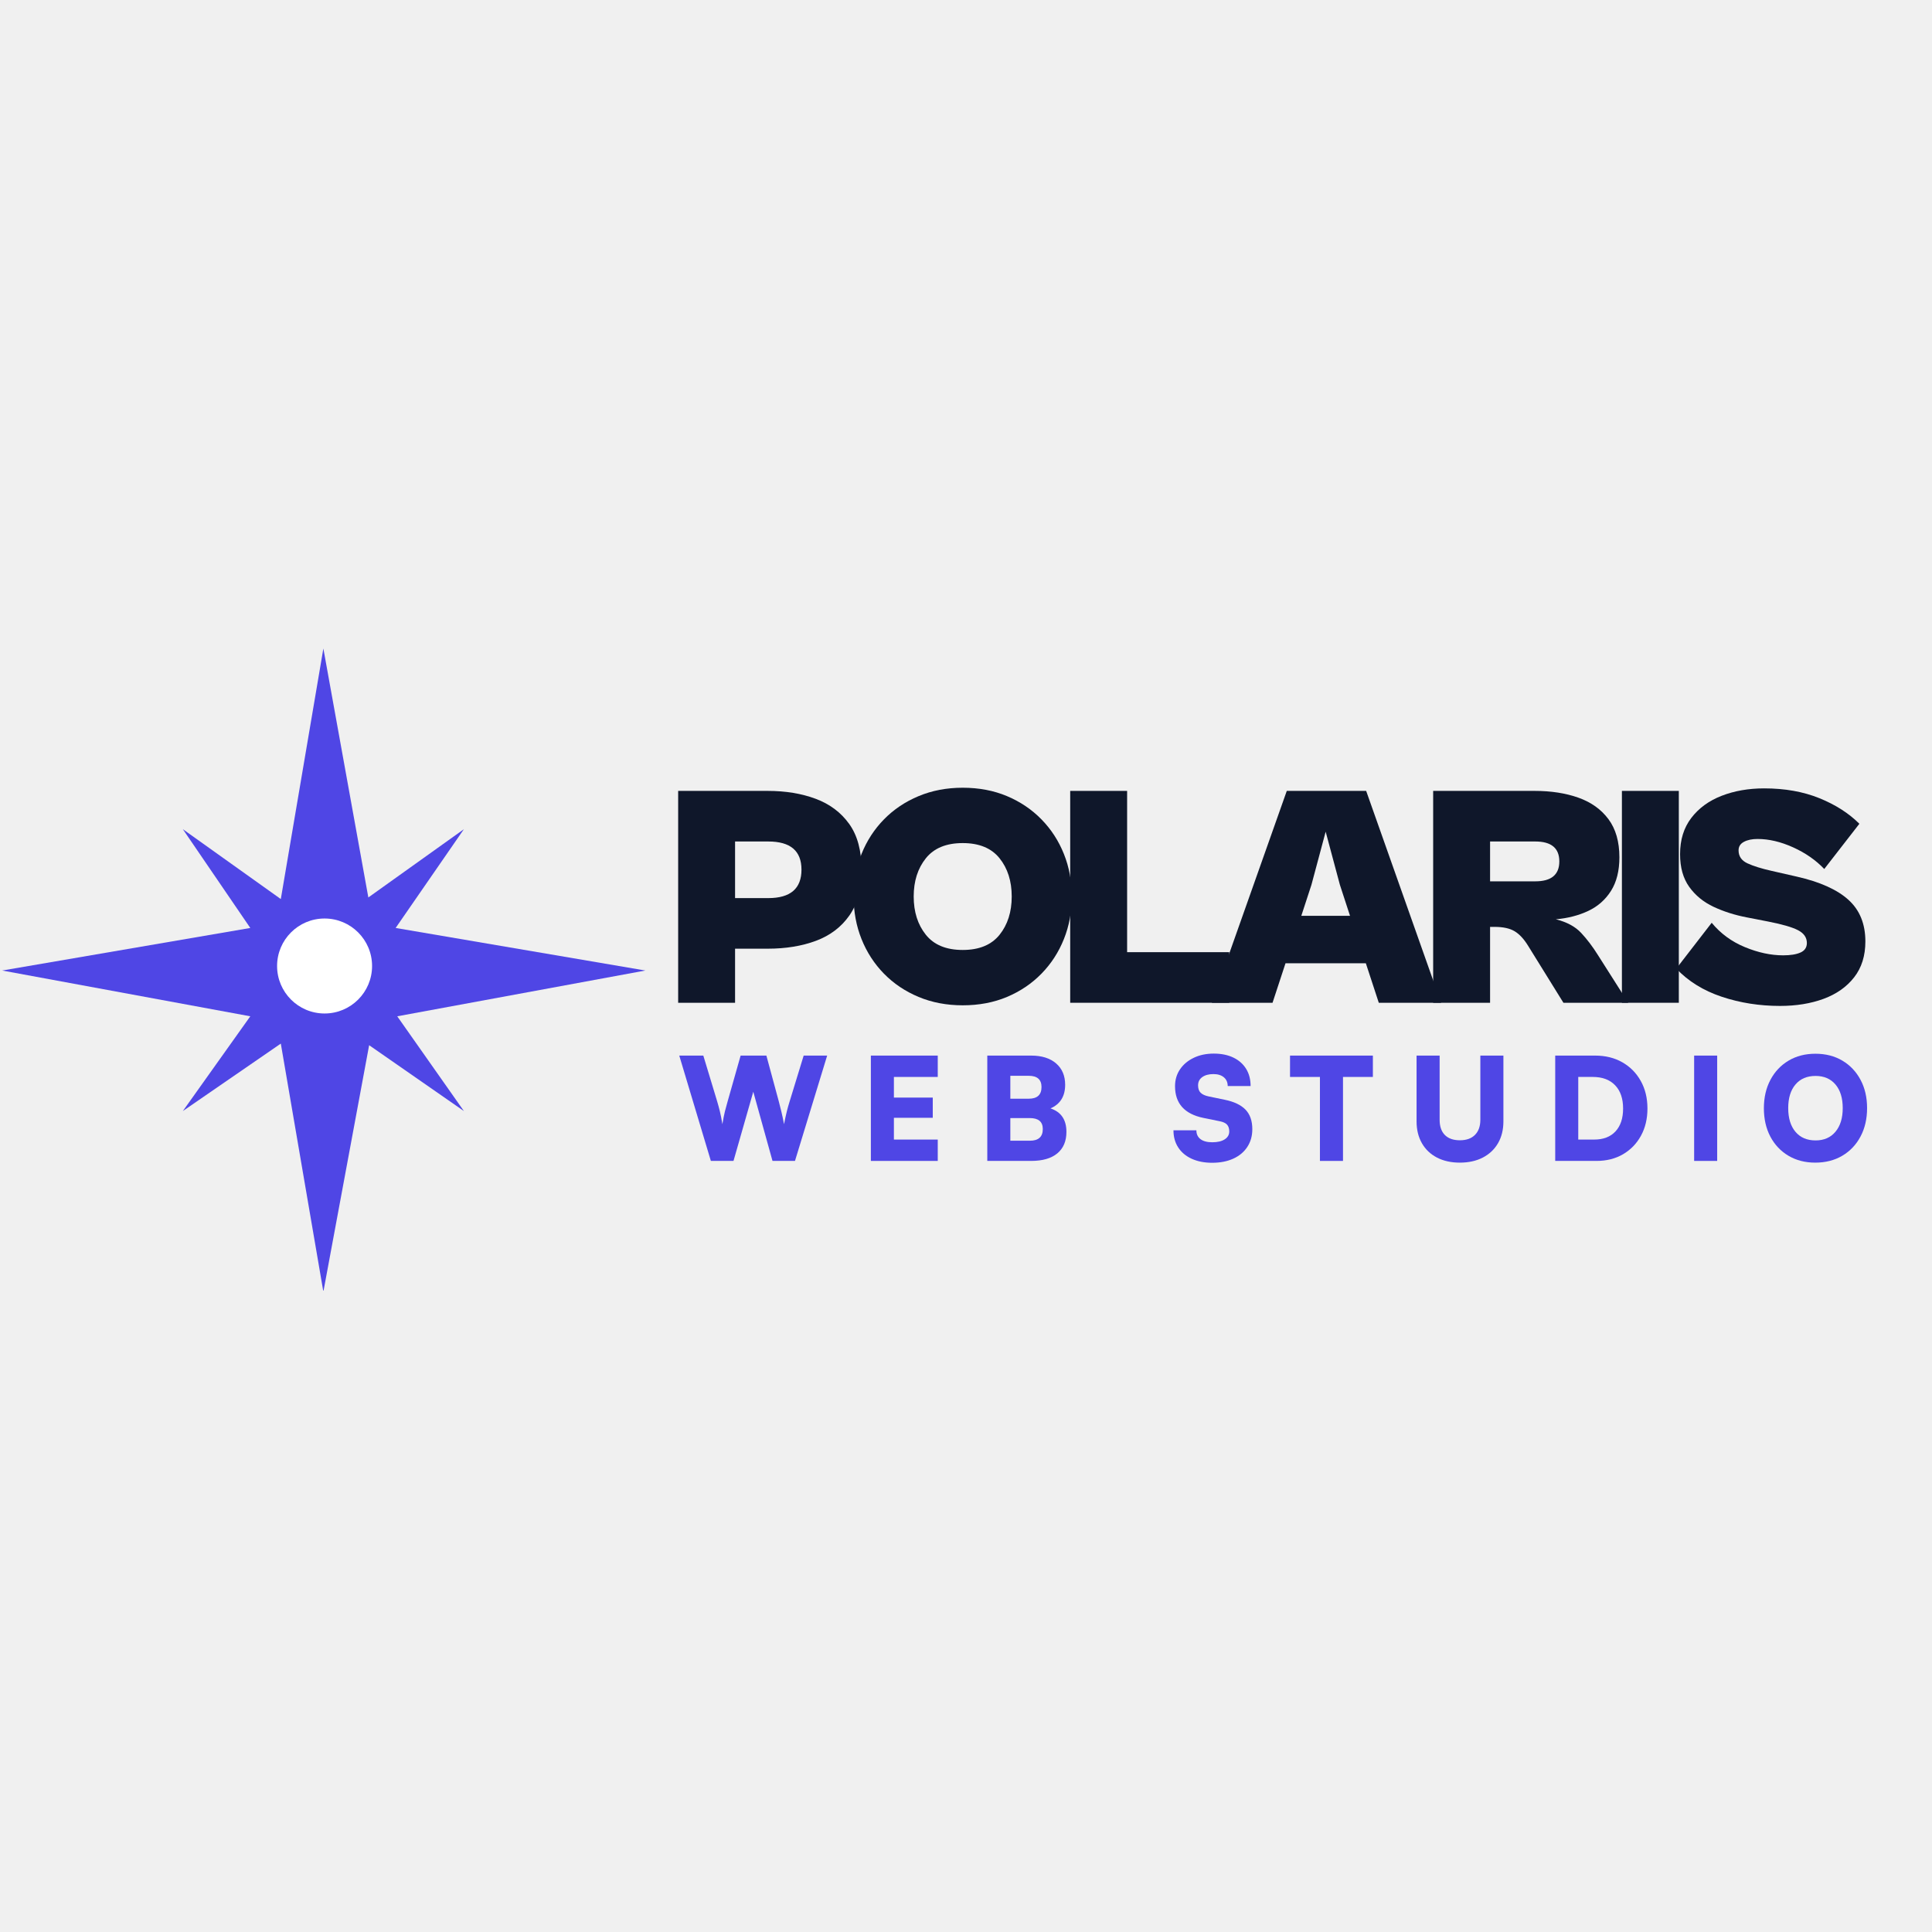
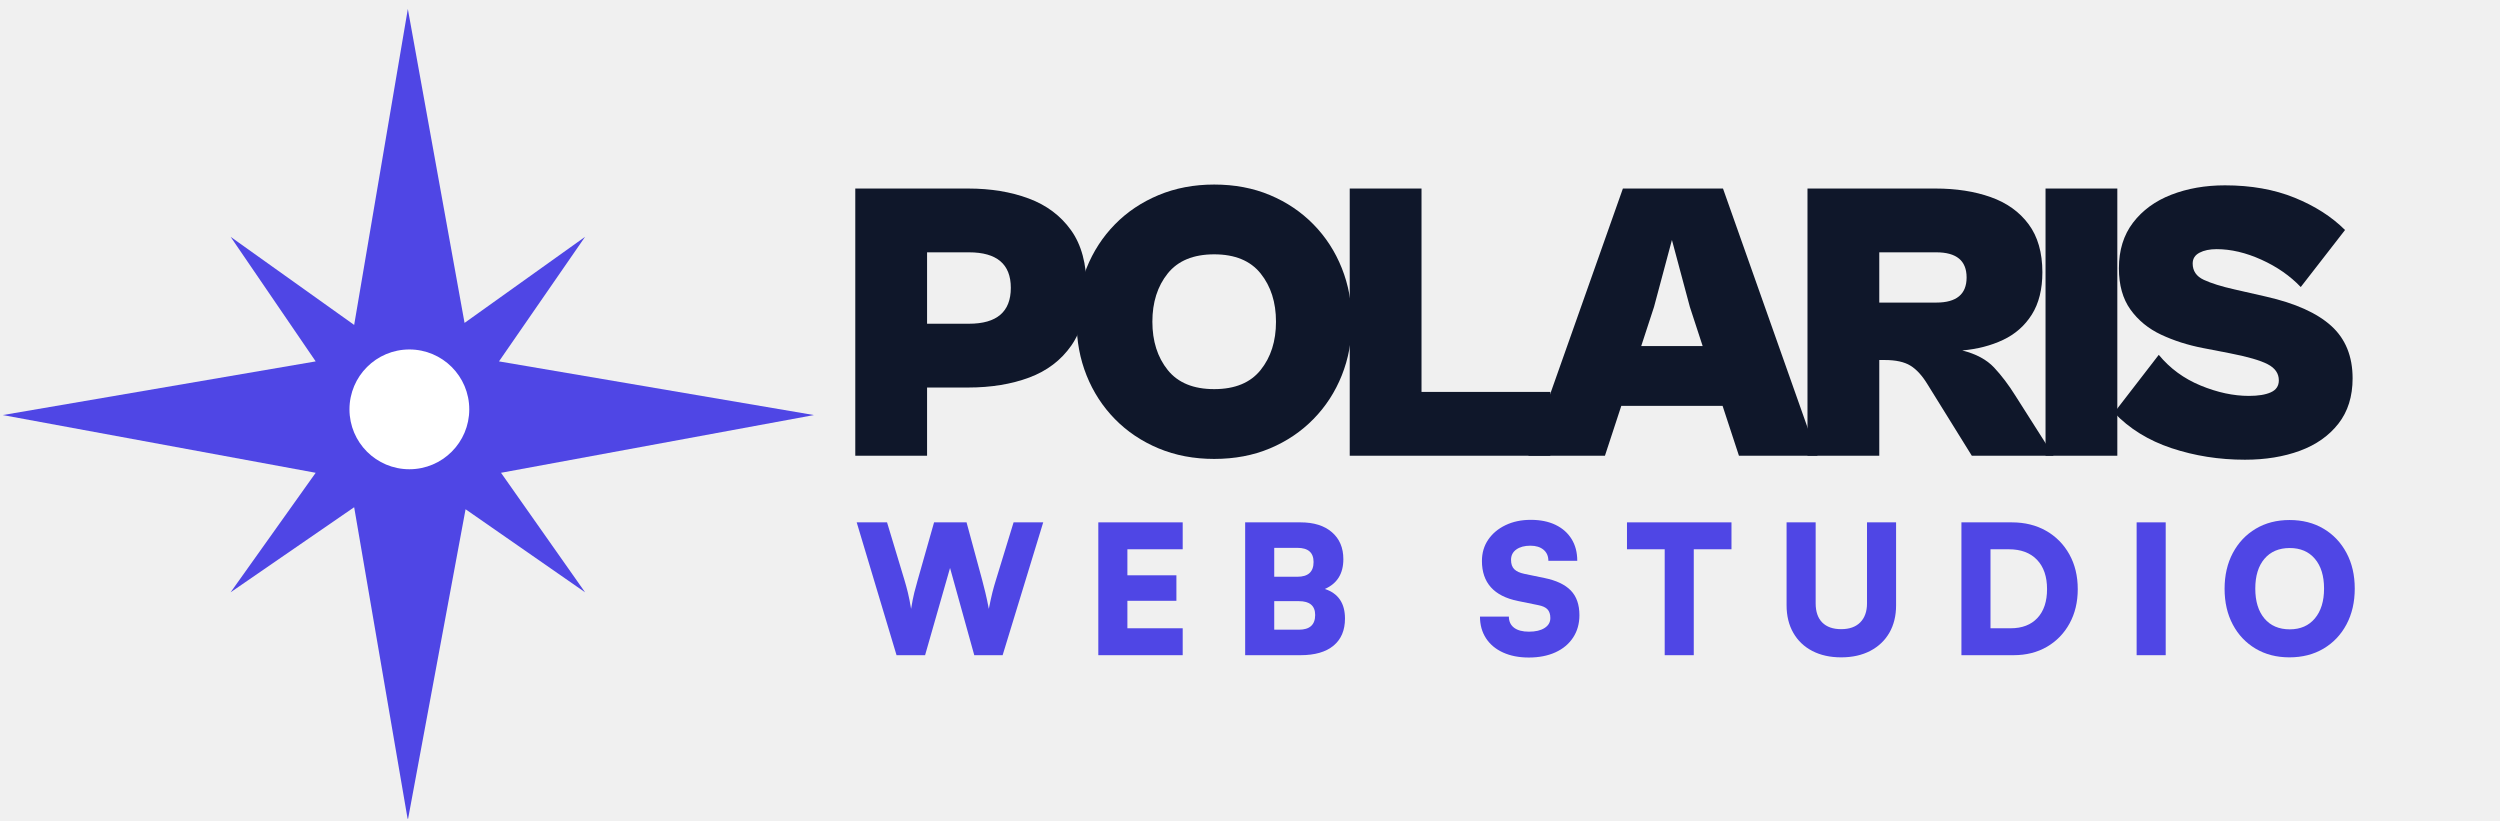
- <svg xmlns="http://www.w3.org/2000/svg" width="2000" zoomAndPan="magnify" viewBox="0 0 1500 1500" height="2000" preserveAspectRatio="xMidYMid meet" version="1.0">
+ <svg xmlns="http://www.w3.org/2000/svg" width="2051" zoomAndPan="magnify" viewBox="0 0 1538.25 504.75" height="673" preserveAspectRatio="xMidYMid meet" version="1.0">
  <defs>
    <g />
-     <clipPath id="d67727caff">
-       <path d="M 1 503 L 502 503 L 502 1001.996 L 1 1001.996 Z M 1 503 " clip-rule="nonzero" />
+     <clipPath id="0c79e98ffb">
+       <path d="M 1 5 L 501 5 L 501 503.75 L 1 503.75 Z M 1 5 " clip-rule="nonzero" />
    </clipPath>
-     <clipPath id="f7acc33bb0">
-       <path d="M 215.129 713.129 L 288.875 713.129 L 288.875 786.871 L 215.129 786.871 Z M 215.129 713.129 " clip-rule="nonzero" />
+     <clipPath id="d9e0ecf7c2">
+       <path d="M 215.027 215.023 L 288.738 215.023 L 288.738 288.73 L 215.027 288.73 Z M 215.027 215.023 " clip-rule="nonzero" />
    </clipPath>
-     <clipPath id="a39646ccd7">
-       <path d="M 252.004 713.129 C 231.637 713.129 215.129 729.637 215.129 750 C 215.129 770.363 231.637 786.871 252.004 786.871 C 272.367 786.871 288.875 770.363 288.875 750 C 288.875 729.637 272.367 713.129 252.004 713.129 Z M 252.004 713.129 " clip-rule="nonzero" />
+     <clipPath id="1441135bef">
+       <path d="M 251.883 215.023 C 231.527 215.023 215.027 231.523 215.027 251.879 C 215.027 272.23 231.527 288.73 251.883 288.73 C 272.238 288.73 288.738 272.23 288.738 251.879 C 288.738 231.523 272.238 215.023 251.883 215.023 Z M 251.883 215.023 " clip-rule="nonzero" />
    </clipPath>
-     <clipPath id="978fb3c2cb">
-       <path d="M 0.129 0.129 L 73.875 0.129 L 73.875 73.871 L 0.129 73.871 Z M 0.129 0.129 " clip-rule="nonzero" />
+     <clipPath id="cfb8815812">
+       <path d="M 0.027 0.023 L 73.738 0.023 L 73.738 73.73 L 0.027 73.73 Z M 0.027 0.023 " clip-rule="nonzero" />
    </clipPath>
-     <clipPath id="b01d7b2e00">
-       <path d="M 37.004 0.129 C 16.637 0.129 0.129 16.637 0.129 37 C 0.129 57.363 16.637 73.871 37.004 73.871 C 57.367 73.871 73.875 57.363 73.875 37 C 73.875 16.637 57.367 0.129 37.004 0.129 Z M 37.004 0.129 " clip-rule="nonzero" />
+     <clipPath id="fb51d5cdef">
+       <path d="M 36.883 0.023 C 16.527 0.023 0.027 16.523 0.027 36.879 C 0.027 57.23 16.527 73.73 36.883 73.73 C 57.238 73.73 73.738 57.23 73.738 36.879 C 73.738 16.523 57.238 0.023 36.883 0.023 Z M 36.883 0.023 " clip-rule="nonzero" />
    </clipPath>
-     <clipPath id="33824d9eab">
+     <clipPath id="e6f7a8d0c1">
      <rect x="0" width="74" y="0" height="74" />
    </clipPath>
-     <clipPath id="62be9fdc07">
-       <rect x="0" width="941" y="0" height="278" />
+     <clipPath id="e2c54af6b5">
+       <rect x="0" width="940" y="0" height="278" />
    </clipPath>
-     <clipPath id="14a7ed4d33">
-       <rect x="0" width="969" y="0" height="140" />
+     <clipPath id="2d4d7c1612">
+       <rect x="0" width="968" y="0" height="139" />
    </clipPath>
  </defs>
-   <g clip-path="url(#d67727caff)">
-     <path fill="#4f46e5" d="M 308.422 789.051 L 501.066 753.512 L 307.176 720.469 L 360.168 643.785 L 285.977 696.777 L 251.062 503.508 L 218.02 698.027 L 141.961 643.785 L 194.328 720.469 L 1.684 753.512 L 194.328 789.051 L 141.961 862.617 L 218.02 810.246 L 251.062 1002.895 L 286.602 811.492 L 360.168 862.617 Z M 308.422 789.051 " fill-opacity="1" fill-rule="nonzero" />
+   <g clip-path="url(#0c79e98ffb)">
+     <path fill="#4f46e5" d="M 308.273 290.906 L 500.824 255.387 L 307.027 222.363 L 359.996 145.715 L 285.84 198.684 L 250.945 5.508 L 217.918 199.93 L 141.895 145.715 L 194.238 222.363 L 1.688 255.387 L 194.238 290.906 L 141.895 364.438 L 217.918 312.094 L 250.945 504.645 L 286.465 313.34 L 359.996 364.438 Z M 308.273 290.906 " fill-opacity="1" fill-rule="nonzero" />
  </g>
-   <g clip-path="url(#f7acc33bb0)">
-     <g clip-path="url(#a39646ccd7)">
-       <g transform="matrix(1, 0, 0, 1, 215, 713)">
-         <g clip-path="url(#33824d9eab)">
-           <g clip-path="url(#978fb3c2cb)">
-             <g clip-path="url(#b01d7b2e00)">
-               <path fill="#ffffff" d="M 0.129 0.129 L 73.875 0.129 L 73.875 73.871 L 0.129 73.871 Z M 0.129 0.129 " fill-opacity="1" fill-rule="nonzero" />
+   <g clip-path="url(#d9e0ecf7c2)">
+     <g clip-path="url(#1441135bef)">
+       <g transform="matrix(1, 0, 0, 1, 215, 215)">
+         <g clip-path="url(#e6f7a8d0c1)">
+           <g clip-path="url(#cfb8815812)">
+             <g clip-path="url(#fb51d5cdef)">
+               <path fill="#ffffff" d="M 0.027 0.023 L 73.738 0.023 L 73.738 73.73 L 0.027 73.73 Z M 0.027 0.023 " fill-opacity="1" fill-rule="nonzero" />
            </g>
          </g>
        </g>
      </g>
    </g>
  </g>
-   <g transform="matrix(1, 0, 0, 1, 516, 575)">
-     <g clip-path="url(#62be9fdc07)">
+   <g transform="matrix(1, 0, 0, 1, 516, 77)">
+     <g clip-path="url(#e2c54af6b5)">
      <g fill="#0f172a" fill-opacity="1">
-         <g transform="translate(0.69204, 203.5483)">
+         <g transform="translate(0.442191, 203.4115)">
          <g>
-             <path d="M 54.016 0 L 9.828 0 L 9.828 -164.5 L 79.297 -164.5 C 93.211 -164.5 105.648 -162.453 116.609 -158.359 C 127.578 -154.266 136.254 -147.754 142.641 -138.828 C 149.023 -129.91 152.219 -118.086 152.219 -103.359 C 152.219 -88.629 149.066 -76.766 142.766 -67.766 C 136.461 -58.766 127.828 -52.219 116.859 -48.125 C 105.898 -44.031 93.379 -41.984 79.297 -41.984 L 54.016 -41.984 Z M 79.797 -125.219 L 54.016 -125.219 L 54.016 -81.266 L 79.797 -81.266 C 96.984 -81.266 105.578 -88.629 105.578 -103.359 C 105.578 -117.93 96.984 -125.219 79.797 -125.219 Z M 79.797 -125.219 " />
+             <path d="M 53.984 0 L 9.812 0 L 9.812 -164.406 L 79.266 -164.406 C 93.172 -164.406 105.602 -162.359 116.562 -158.266 C 127.52 -154.18 136.188 -147.68 142.562 -138.766 C 148.945 -129.848 152.141 -118.031 152.141 -103.312 C 152.141 -88.582 148.988 -76.719 142.688 -67.719 C 136.395 -58.727 127.766 -52.188 116.797 -48.094 C 105.836 -44.008 93.328 -41.969 79.266 -41.969 L 53.984 -41.969 Z M 79.75 -125.156 L 53.984 -125.156 L 53.984 -81.219 L 79.75 -81.219 C 96.926 -81.219 105.516 -88.582 105.516 -103.312 C 105.516 -117.875 96.926 -125.156 79.75 -125.156 Z M 79.75 -125.156 " />
          </g>
        </g>
      </g>
      <g fill="#0f172a" fill-opacity="1">
-         <g transform="translate(140.6092, 203.5483)">
+         <g transform="translate(140.2901, 203.4115)">
          <g>
-             <path d="M 90.844 1.969 C 78.406 1.969 66.988 -0.195 56.594 -4.531 C 46.195 -8.875 37.234 -14.891 29.703 -22.578 C 22.172 -30.273 16.359 -39.238 12.266 -49.469 C 8.18 -59.695 6.141 -70.707 6.141 -82.5 C 6.141 -94.281 8.18 -105.285 12.266 -115.516 C 16.359 -125.742 22.172 -134.703 29.703 -142.391 C 37.234 -150.086 46.195 -156.102 56.594 -160.438 C 66.988 -164.781 78.406 -166.953 90.844 -166.953 C 103.445 -166.953 114.906 -164.781 125.219 -160.438 C 135.531 -156.102 144.445 -150.086 151.969 -142.391 C 159.5 -134.703 165.312 -125.742 169.406 -115.516 C 173.5 -105.285 175.547 -94.281 175.547 -82.5 C 175.547 -70.707 173.5 -59.695 169.406 -49.469 C 165.312 -39.238 159.5 -30.273 151.969 -22.578 C 144.445 -14.891 135.531 -8.875 125.219 -4.531 C 114.906 -0.195 103.445 1.969 90.844 1.969 Z M 90.844 -41 C 103.602 -41 113.133 -44.926 119.438 -52.781 C 125.738 -60.645 128.891 -70.551 128.891 -82.5 C 128.891 -94.445 125.738 -104.348 119.438 -112.203 C 113.133 -120.055 103.602 -123.984 90.844 -123.984 C 78.07 -123.984 68.535 -120.055 62.234 -112.203 C 55.93 -104.348 52.781 -94.445 52.781 -82.5 C 52.781 -70.551 55.93 -60.645 62.234 -52.781 C 68.535 -44.926 78.07 -41 90.844 -41 Z M 90.844 -41 " />
+             <path d="M 90.797 1.969 C 78.359 1.969 66.945 -0.195 56.562 -4.531 C 46.176 -8.875 37.219 -14.891 29.688 -22.578 C 22.164 -30.266 16.359 -39.219 12.266 -49.438 C 8.18 -59.664 6.141 -70.672 6.141 -82.453 C 6.141 -94.234 8.18 -105.234 12.266 -115.453 C 16.359 -125.68 22.164 -134.641 29.688 -142.328 C 37.219 -150.016 46.176 -156.023 56.562 -160.359 C 66.945 -164.691 78.359 -166.859 90.797 -166.859 C 103.391 -166.859 114.836 -164.691 125.141 -160.359 C 135.453 -156.023 144.367 -150.016 151.891 -142.328 C 159.422 -134.641 165.227 -125.68 169.312 -115.453 C 173.406 -105.234 175.453 -94.234 175.453 -82.453 C 175.453 -70.672 173.406 -59.664 169.312 -49.438 C 165.227 -39.219 159.422 -30.266 151.891 -22.578 C 144.367 -14.891 135.453 -8.875 125.141 -4.531 C 114.836 -0.195 103.391 1.969 90.797 1.969 Z M 90.797 -40.984 C 103.555 -40.984 113.082 -44.906 119.375 -52.75 C 125.676 -60.602 128.828 -70.504 128.828 -82.453 C 128.828 -94.391 125.676 -104.285 119.375 -112.141 C 113.082 -119.992 103.555 -123.922 90.797 -123.922 C 78.035 -123.922 68.504 -119.992 62.203 -112.141 C 55.91 -104.285 52.766 -94.391 52.766 -82.453 C 52.766 -70.504 55.91 -60.602 62.203 -52.75 C 68.504 -44.906 78.035 -40.984 90.797 -40.984 Z M 90.797 -40.984 " />
          </g>
        </g>
      </g>
      <g fill="#0f172a" fill-opacity="1">
-         <g transform="translate(305.0744, 203.5483)">
+         <g transform="translate(304.6739, 203.4115)">
          <g>
-             <path d="M 133.312 0 L 9.828 0 L 9.828 -164.5 L 54.016 -164.5 L 54.016 -39.281 L 133.312 -39.281 Z M 133.312 0 " />
+             <path d="M 133.25 0 L 9.812 0 L 9.812 -164.406 L 53.984 -164.406 L 53.984 -39.266 L 133.25 -39.266 Z M 133.25 0 " />
          </g>
        </g>
      </g>
      <g fill="#0f172a" fill-opacity="1">
-         <g transform="translate(423.6347, 203.5483)">
+         <g transform="translate(423.1755, 203.4115)">
          <g>
-             <path d="M 48.359 0 L 1.234 0 L 59.422 -164.5 L 121.047 -164.5 L 179.219 0 L 130.859 0 L 120.797 -30.688 L 58.438 -30.688 Z M 78.562 -91.578 L 70.703 -67.516 L 108.516 -67.516 L 100.656 -91.578 L 89.609 -132.828 Z M 78.562 -91.578 " />
+             <path d="M 48.344 0 L 1.234 0 L 59.391 -164.406 L 120.984 -164.406 L 179.141 0 L 130.797 0 L 120.734 -30.672 L 58.406 -30.672 Z M 78.531 -91.531 L 70.672 -67.484 L 108.469 -67.484 L 100.609 -91.531 L 89.562 -132.75 Z M 78.531 -91.531 " />
          </g>
        </g>
      </g>
      <g fill="#0f172a" fill-opacity="1">
-         <g transform="translate(586.8725, 203.5483)">
+         <g transform="translate(586.3325, 203.4115)">
          <g>
-             <path d="M 54.016 0 L 9.828 0 L 9.828 -164.5 L 88.625 -164.5 C 101.395 -164.5 112.727 -162.738 122.625 -159.219 C 132.531 -155.695 140.305 -150.129 145.953 -142.516 C 151.598 -134.91 154.422 -125.051 154.422 -112.938 C 154.422 -102.457 152.254 -93.781 147.922 -86.906 C 143.586 -80.031 137.695 -74.832 130.25 -71.312 C 122.801 -67.801 114.41 -65.633 105.078 -64.812 C 113.586 -62.688 120.133 -59.164 124.719 -54.25 C 129.301 -49.344 133.641 -43.617 137.734 -37.078 L 161.297 0 L 110.969 0 L 83.719 -43.953 C 80.445 -49.348 76.926 -53.191 73.156 -55.484 C 69.395 -57.773 64.16 -58.922 57.453 -58.922 L 54.016 -58.922 Z M 89.125 -125.219 L 54.016 -125.219 L 54.016 -94.281 L 89.125 -94.281 C 101.562 -94.281 107.781 -99.438 107.781 -109.75 C 107.781 -120.062 101.562 -125.219 89.125 -125.219 Z M 89.125 -125.219 " />
+             <path d="M 53.984 0 L 9.812 0 L 9.812 -164.406 L 88.594 -164.406 C 101.344 -164.406 112.664 -162.645 122.562 -159.125 C 132.469 -155.613 140.238 -150.051 145.875 -142.438 C 151.52 -134.832 154.344 -124.977 154.344 -112.875 C 154.344 -102.406 152.176 -93.734 147.844 -86.859 C 143.508 -79.992 137.617 -74.801 130.172 -71.281 C 122.734 -67.77 114.352 -65.602 105.031 -64.781 C 113.531 -62.656 120.07 -59.141 124.656 -54.234 C 129.238 -49.328 133.578 -43.598 137.672 -37.047 L 161.219 0 L 110.922 0 L 83.672 -43.922 C 80.398 -49.316 76.883 -53.16 73.125 -55.453 C 69.363 -57.742 64.129 -58.891 57.422 -58.891 L 53.984 -58.891 Z M 89.078 -125.156 L 53.984 -125.156 L 53.984 -94.234 L 89.078 -94.234 C 101.504 -94.234 107.719 -99.383 107.719 -109.688 C 107.719 -120 101.504 -125.156 89.078 -125.156 Z M 89.078 -125.156 " />
          </g>
        </g>
      </g>
      <g fill="#0f172a" fill-opacity="1">
-         <g transform="translate(733.4176, 203.5483)">
+         <g transform="translate(732.805, 203.4115)">
          <g>
-             <path d="M 54.016 0 L 9.828 0 L 9.828 -164.5 L 54.016 -164.5 Z M 54.016 0 " />
+             <path d="M 53.984 0 L 9.812 0 L 9.812 -164.406 L 53.984 -164.406 Z M 53.984 0 " />
          </g>
        </g>
      </g>
      <g fill="#0f172a" fill-opacity="1">
-         <g transform="translate(780.0521, 203.5483)">
+         <g transform="translate(779.4165, 203.4115)">
          <g>
-             <path d="M 85.938 2.453 C 70.051 2.453 54.988 0.082 40.75 -4.656 C 26.508 -9.406 14.727 -16.691 5.406 -26.516 L 32.906 -62.109 C 39.77 -53.766 48.359 -47.461 58.672 -43.203 C 68.984 -38.953 78.891 -36.828 88.391 -36.828 C 94.117 -36.828 98.617 -37.562 101.891 -39.031 C 105.16 -40.508 106.797 -42.969 106.797 -46.406 C 106.797 -50.656 104.504 -53.969 99.922 -56.344 C 95.336 -58.719 87.562 -60.969 76.594 -63.094 L 60.156 -66.297 C 50.82 -68.086 42.227 -70.82 34.375 -74.5 C 26.52 -78.188 20.219 -83.344 15.469 -89.969 C 10.719 -96.602 8.344 -105.078 8.344 -115.391 C 8.344 -126.523 11.25 -135.895 17.062 -143.5 C 22.875 -151.113 30.727 -156.844 40.625 -160.688 C 50.531 -164.531 61.539 -166.453 73.656 -166.453 C 89.695 -166.453 103.977 -163.914 116.5 -158.844 C 129.02 -153.77 139.375 -147.145 147.562 -138.969 L 120.297 -103.859 C 113.754 -110.734 105.691 -116.336 96.109 -120.672 C 86.535 -125.004 77.332 -127.172 68.5 -127.172 C 64.238 -127.172 60.719 -126.43 57.938 -124.953 C 55.156 -123.484 53.766 -121.281 53.766 -118.344 C 53.766 -113.758 56.055 -110.398 60.641 -108.266 C 65.223 -106.141 71.523 -104.176 79.547 -102.375 L 98.938 -97.953 C 116.945 -93.867 130.328 -87.859 139.078 -79.922 C 147.836 -71.984 152.219 -61.219 152.219 -47.625 C 152.219 -36.5 149.312 -27.211 143.5 -19.766 C 137.688 -12.316 129.785 -6.75 119.797 -3.062 C 109.816 0.613 98.531 2.453 85.938 2.453 Z M 85.938 2.453 " />
+             <path d="M 85.891 2.453 C 70.016 2.453 54.961 0.082 40.734 -4.656 C 26.504 -9.406 14.727 -16.688 5.406 -26.5 L 32.875 -62.078 C 39.75 -53.734 48.336 -47.438 58.641 -43.188 C 68.953 -38.938 78.852 -36.812 88.344 -36.812 C 94.062 -36.812 98.555 -37.547 101.828 -39.016 C 105.109 -40.484 106.75 -42.938 106.75 -46.375 C 106.75 -50.633 104.457 -53.945 99.875 -56.312 C 95.289 -58.688 87.52 -60.938 76.562 -63.062 L 60.125 -66.25 C 50.801 -68.051 42.211 -70.789 34.359 -74.469 C 26.504 -78.156 20.203 -83.312 15.453 -89.938 C 10.711 -96.562 8.344 -105.023 8.344 -115.328 C 8.344 -126.453 11.242 -135.816 17.047 -143.422 C 22.859 -151.035 30.711 -156.766 40.609 -160.609 C 50.504 -164.453 61.508 -166.375 73.625 -166.375 C 89.656 -166.375 103.926 -163.836 116.438 -158.766 C 128.945 -153.691 139.297 -147.066 147.484 -138.891 L 120.234 -103.797 C 113.691 -110.672 105.633 -116.273 96.062 -120.609 C 86.5 -124.941 77.301 -127.109 68.469 -127.109 C 64.207 -127.109 60.688 -126.375 57.906 -124.906 C 55.125 -123.438 53.734 -121.227 53.734 -118.281 C 53.734 -113.695 56.023 -110.344 60.609 -108.219 C 65.191 -106.094 71.488 -104.129 79.5 -102.328 L 98.891 -97.906 C 116.891 -93.82 130.266 -87.812 139.016 -79.875 C 147.766 -71.938 152.141 -61.18 152.141 -47.609 C 152.141 -36.484 149.234 -27.195 143.422 -19.75 C 137.617 -12.312 129.727 -6.75 119.75 -3.062 C 109.77 0.613 98.484 2.453 85.891 2.453 Z M 85.891 2.453 " />
          </g>
        </g>
      </g>
    </g>
  </g>
-   <g transform="matrix(1, 0, 0, 1, 518, 790)">
-     <g clip-path="url(#14a7ed4d33)">
+   <g transform="matrix(1, 0, 0, 1, 518, 292)">
+     <g clip-path="url(#2d4d7c1612)">
      <g fill="#4f46e5" fill-opacity="1">
-         <g transform="translate(7.722504, 111.3371)">
+         <g transform="translate(7.468185, 111.1393)">
          <g>
-             <path d="M 26.188 0 L 1.656 -81.781 L 20.328 -81.781 L 31.062 -46.312 C 31.789 -43.875 32.488 -41.312 33.156 -38.625 C 33.82 -35.938 34.484 -32.566 35.141 -28.516 C 35.805 -32.566 36.469 -35.914 37.125 -38.562 C 37.789 -41.219 38.492 -43.801 39.234 -46.312 L 49.297 -81.781 L 69.297 -81.781 L 78.906 -46.312 C 79.57 -43.801 80.234 -41.18 80.891 -38.453 C 81.555 -35.734 82.258 -32.422 83 -28.516 C 83.812 -32.641 84.547 -36.008 85.203 -38.625 C 85.867 -41.238 86.57 -43.723 87.312 -46.078 L 98.25 -81.781 L 116.484 -81.781 L 91.5 0 L 74.047 0 L 59.125 -53.703 L 43.766 0 Z M 26.188 0 " />
+             <path d="M 26.172 0 L 1.656 -81.734 L 20.328 -81.734 L 31.031 -46.281 C 31.77 -43.852 32.469 -41.297 33.125 -38.609 C 33.789 -35.922 34.457 -32.551 35.125 -28.5 C 35.789 -32.551 36.453 -35.898 37.109 -38.547 C 37.773 -41.203 38.473 -43.781 39.203 -46.281 L 49.266 -81.734 L 69.25 -81.734 L 78.859 -46.281 C 79.523 -43.781 80.188 -41.164 80.844 -38.438 C 81.508 -35.707 82.211 -32.395 82.953 -28.5 C 83.766 -32.625 84.5 -35.992 85.156 -38.609 C 85.82 -41.223 86.523 -43.707 87.266 -46.062 L 98.188 -81.734 L 116.422 -81.734 L 91.453 0 L 74 0 L 59.094 -53.688 L 43.734 0 Z M 26.172 0 " />
          </g>
        </g>
      </g>
      <g fill="#4f46e5" fill-opacity="1">
-         <g transform="translate(149.6177, 111.3371)">
+         <g transform="translate(149.2932, 111.1393)">
          <g>
-             <path d="M 60.453 0 L 8.516 0 L 8.516 -81.781 L 60.453 -81.781 L 60.453 -65.203 L 26.406 -65.203 L 26.406 -49.172 L 56.578 -49.172 L 56.578 -33.484 L 26.406 -33.484 L 26.406 -16.578 L 60.453 -16.578 Z M 60.453 0 " />
+             <path d="M 60.422 0 L 8.5 0 L 8.5 -81.734 L 60.422 -81.734 L 60.422 -65.172 L 26.391 -65.172 L 26.391 -49.156 L 56.547 -49.156 L 56.547 -33.469 L 26.391 -33.469 L 26.391 -16.562 L 60.422 -16.562 Z M 60.422 0 " />
          </g>
        </g>
      </g>
      <g fill="#4f46e5" fill-opacity="1">
-         <g transform="translate(240.015, 111.3371)">
+         <g transform="translate(239.6457, 111.1393)">
          <g>
-             <path d="M 8.516 0 L 8.516 -81.781 L 42.547 -81.781 C 50.797 -81.781 57.258 -79.754 61.938 -75.703 C 66.625 -71.648 68.969 -66.125 68.969 -59.125 C 68.969 -50.207 65.172 -44.094 57.578 -40.781 C 65.828 -38.051 69.953 -31.973 69.953 -22.547 C 69.953 -15.328 67.594 -9.766 62.875 -5.859 C 58.164 -1.953 51.391 0 42.547 0 Z M 40.672 -66.094 L 26.406 -66.094 L 26.406 -48.297 L 40.672 -48.297 C 47.297 -48.297 50.609 -51.316 50.609 -57.359 C 50.609 -63.18 47.297 -66.094 40.672 -66.094 Z M 41.547 -33.266 L 26.406 -33.266 L 26.406 -15.688 L 41.547 -15.688 C 48.254 -15.688 51.609 -18.707 51.609 -24.75 C 51.609 -30.426 48.254 -33.266 41.547 -33.266 Z M 41.547 -33.266 " />
+             <path d="M 8.5 0 L 8.5 -81.734 L 42.531 -81.734 C 50.77 -81.734 57.227 -79.707 61.906 -75.656 C 66.582 -71.602 68.922 -66.082 68.922 -59.094 C 68.922 -50.188 65.129 -44.07 57.547 -40.75 C 65.797 -38.031 69.922 -31.957 69.922 -22.531 C 69.922 -15.312 67.562 -9.75 62.844 -5.844 C 58.133 -1.945 51.363 0 42.531 0 Z M 40.641 -66.047 L 26.391 -66.047 L 26.391 -48.266 L 40.641 -48.266 C 47.273 -48.266 50.594 -51.285 50.594 -57.328 C 50.594 -63.141 47.273 -66.047 40.641 -66.047 Z M 41.531 -33.25 L 26.391 -33.25 L 26.391 -15.688 L 41.531 -15.688 C 48.227 -15.688 51.578 -18.703 51.578 -24.734 C 51.578 -30.41 48.227 -33.25 41.531 -33.25 Z M 41.531 -33.25 " />
          </g>
        </g>
      </g>
      <g fill="#4f46e5" fill-opacity="1">
-         <g transform="translate(337.264, 111.3371)">
+         <g transform="translate(336.8465, 111.1393)">
          <g />
        </g>
      </g>
      <g fill="#4f46e5" fill-opacity="1">
-         <g transform="translate(390.3087, 111.3371)">
+         <g transform="translate(389.865, 111.1393)">
          <g>
-             <path d="M 3.984 -58.016 C 3.984 -62.953 5.27 -67.316 7.844 -71.109 C 10.426 -74.91 13.984 -77.895 18.516 -80.062 C 23.047 -82.238 28.219 -83.328 34.031 -83.328 C 39.926 -83.328 45.008 -82.297 49.281 -80.234 C 53.562 -78.172 56.859 -75.258 59.172 -71.5 C 61.492 -67.75 62.656 -63.289 62.656 -58.125 L 44.875 -58.125 C 44.875 -61 43.879 -63.266 41.891 -64.922 C 39.898 -66.586 37.207 -67.422 33.812 -67.422 C 30.207 -67.422 27.316 -66.645 25.141 -65.094 C 22.961 -63.539 21.875 -61.406 21.875 -58.688 C 21.875 -56.176 22.535 -54.258 23.859 -52.938 C 25.191 -51.613 27.297 -50.656 30.172 -50.062 L 42.438 -47.516 C 49.727 -46.047 55.141 -43.488 58.672 -39.844 C 62.211 -36.195 63.984 -31.129 63.984 -24.641 C 63.984 -19.41 62.691 -14.82 60.109 -10.875 C 57.535 -6.938 53.91 -3.898 49.234 -1.766 C 44.555 0.367 39.086 1.438 32.828 1.438 C 26.785 1.438 21.5 0.402 16.969 -1.656 C 12.438 -3.719 8.938 -6.645 6.469 -10.438 C 4 -14.238 2.766 -18.68 2.766 -23.766 L 20.562 -23.766 C 20.562 -20.816 21.629 -18.531 23.766 -16.906 C 25.898 -15.289 28.957 -14.484 32.938 -14.484 C 36.988 -14.484 40.191 -15.238 42.547 -16.75 C 44.898 -18.258 46.078 -20.301 46.078 -22.875 C 46.078 -25.156 45.504 -26.922 44.359 -28.172 C 43.223 -29.43 41.289 -30.316 38.562 -30.828 L 26.078 -33.375 C 11.348 -36.395 3.984 -44.609 3.984 -58.016 Z M 3.984 -58.016 " />
+             <path d="M 3.969 -57.984 C 3.969 -62.922 5.254 -67.285 7.828 -71.078 C 10.41 -74.867 13.969 -77.848 18.5 -80.016 C 23.031 -82.191 28.203 -83.281 34.016 -83.281 C 39.91 -83.281 44.992 -82.25 49.266 -80.188 C 53.535 -78.125 56.828 -75.211 59.141 -71.453 C 61.461 -67.703 62.625 -63.25 62.625 -58.094 L 44.844 -58.094 C 44.844 -60.969 43.848 -63.234 41.859 -64.891 C 39.867 -66.547 37.18 -67.375 33.797 -67.375 C 30.191 -67.375 27.301 -66.598 25.125 -65.047 C 22.957 -63.504 21.875 -61.375 21.875 -58.656 C 21.875 -56.145 22.535 -54.227 23.859 -52.906 C 25.18 -51.582 27.281 -50.625 30.156 -50.031 L 42.406 -47.5 C 49.695 -46.02 55.109 -43.457 58.641 -39.812 C 62.18 -36.164 63.953 -31.102 63.953 -24.625 C 63.953 -19.395 62.66 -14.812 60.078 -10.875 C 57.504 -6.938 53.879 -3.898 49.203 -1.766 C 44.523 0.367 39.055 1.438 32.797 1.438 C 26.766 1.438 21.484 0.406 16.953 -1.656 C 12.422 -3.719 8.922 -6.645 6.453 -10.438 C 3.992 -14.227 2.766 -18.664 2.766 -23.75 L 20.547 -23.75 C 20.547 -20.801 21.613 -18.516 23.75 -16.891 C 25.883 -15.273 28.941 -14.469 32.922 -14.469 C 36.961 -14.469 40.16 -15.223 42.516 -16.734 C 44.879 -18.242 46.062 -20.285 46.062 -22.859 C 46.062 -25.141 45.488 -26.906 44.344 -28.156 C 43.207 -29.414 41.273 -30.301 38.547 -30.812 L 26.062 -33.359 C 11.332 -36.379 3.969 -44.586 3.969 -57.984 Z M 3.969 -57.984 " />
          </g>
        </g>
      </g>
      <g fill="#4f46e5" fill-opacity="1">
-         <g transform="translate(481.369, 111.3371)">
+         <g transform="translate(480.8802, 111.1393)">
          <g>
-             <path d="M 2.203 -65.203 L 2.203 -81.781 L 66.531 -81.781 L 66.531 -65.203 L 43.328 -65.203 L 43.328 0 L 25.422 0 L 25.422 -65.203 Z M 2.203 -65.203 " />
+             <path d="M 2.203 -65.172 L 2.203 -81.734 L 66.5 -81.734 L 66.5 -65.172 L 43.297 -65.172 L 43.297 0 L 25.406 0 L 25.406 -65.172 Z M 2.203 -65.172 " />
          </g>
        </g>
      </g>
      <g fill="#4f46e5" fill-opacity="1">
-         <g transform="translate(573.866, 111.3371)">
+         <g transform="translate(573.3314, 111.1393)">
          <g>
-             <path d="M 7.953 -30.719 L 7.953 -81.781 L 25.859 -81.781 L 25.859 -31.938 C 25.859 -26.781 27.219 -22.836 29.938 -20.109 C 32.664 -17.391 36.535 -16.031 41.547 -16.031 C 46.629 -16.031 50.551 -17.426 53.312 -20.219 C 56.082 -23.02 57.469 -26.926 57.469 -31.938 L 57.469 -81.781 L 75.375 -81.781 L 75.375 -30.719 C 75.375 -24.238 73.988 -18.602 71.219 -13.812 C 68.457 -9.02 64.535 -5.297 59.453 -2.641 C 54.367 0.004 48.398 1.328 41.547 1.328 C 34.773 1.328 28.863 0.02 23.812 -2.594 C 18.77 -5.207 14.863 -8.926 12.094 -13.75 C 9.332 -18.582 7.953 -24.238 7.953 -30.719 Z M 7.953 -30.719 " />
+             <path d="M 7.953 -30.703 L 7.953 -81.734 L 25.844 -81.734 L 25.844 -31.922 C 25.844 -26.766 27.203 -22.82 29.922 -20.094 C 32.648 -17.375 36.52 -16.016 41.531 -16.016 C 46.613 -16.016 50.535 -17.41 53.297 -20.203 C 56.055 -23.004 57.438 -26.91 57.438 -31.922 L 57.438 -81.734 L 75.328 -81.734 L 75.328 -30.703 C 75.328 -24.223 73.945 -18.586 71.188 -13.797 C 68.426 -9.016 64.504 -5.297 59.422 -2.641 C 54.336 0.004 48.375 1.328 41.531 1.328 C 34.758 1.328 28.848 0.02 23.797 -2.594 C 18.754 -5.207 14.852 -8.926 12.094 -13.75 C 9.332 -18.57 7.953 -24.223 7.953 -30.703 Z M 7.953 -30.703 " />
          </g>
        </g>
      </g>
      <g fill="#4f46e5" fill-opacity="1">
-         <g transform="translate(680.9504, 111.3371)">
+         <g transform="translate(680.3628, 111.1393)">
          <g>
-             <path d="M 40.562 0 L 8.516 0 L 8.516 -81.781 L 39.453 -81.781 C 47.484 -81.781 54.535 -80.047 60.609 -76.578 C 66.691 -73.117 71.461 -68.297 74.922 -62.109 C 78.391 -55.922 80.125 -48.773 80.125 -40.672 C 80.125 -32.711 78.445 -25.676 75.094 -19.562 C 71.738 -13.445 67.098 -8.656 61.172 -5.188 C 55.242 -1.727 48.375 0 40.562 0 Z M 37.688 -65.203 L 26.406 -65.203 L 26.406 -16.578 L 38.797 -16.578 C 45.867 -16.578 51.375 -18.691 55.312 -22.922 C 59.25 -27.16 61.219 -33.078 61.219 -40.672 C 61.219 -48.41 59.156 -54.43 55.031 -58.734 C 50.906 -63.047 45.125 -65.203 37.688 -65.203 Z M 37.688 -65.203 " />
+             <path d="M 40.531 0 L 8.5 0 L 8.5 -81.734 L 39.438 -81.734 C 47.457 -81.734 54.504 -80.004 60.578 -76.547 C 66.66 -73.086 71.43 -68.266 74.891 -62.078 C 78.348 -55.891 80.078 -48.742 80.078 -40.641 C 80.078 -32.691 78.398 -25.66 75.047 -19.547 C 71.703 -13.43 67.066 -8.645 61.141 -5.188 C 55.211 -1.727 48.344 0 40.531 0 Z M 37.672 -65.172 L 26.391 -65.172 L 26.391 -16.562 L 38.766 -16.562 C 45.836 -16.562 51.344 -18.676 55.281 -22.906 C 59.219 -27.145 61.188 -33.055 61.188 -40.641 C 61.188 -48.379 59.125 -54.398 55 -58.703 C 50.875 -63.016 45.098 -65.172 37.672 -65.172 Z M 37.672 -65.172 " />
          </g>
        </g>
      </g>
      <g fill="#4f46e5" fill-opacity="1">
-         <g transform="translate(788.8084, 111.3371)">
+         <g transform="translate(788.1674, 111.1393)">
          <g>
-             <path d="M 26.406 -81.781 L 26.406 0 L 8.516 0 L 8.516 -81.781 Z M 26.406 -81.781 " />
+             <path d="M 26.391 -81.734 L 26.391 0 L 8.5 0 L 8.5 -81.734 Z M 26.391 -81.734 " />
          </g>
        </g>
      </g>
      <g fill="#4f46e5" fill-opacity="1">
-         <g transform="translate(847.4891, 111.3371)">
+         <g transform="translate(846.8191, 111.1393)">
          <g>
-             <path d="M 84.109 -41 C 84.109 -32.676 82.41 -25.328 79.016 -18.953 C 75.629 -12.578 70.914 -7.602 64.875 -4.031 C 58.832 -0.457 51.832 1.328 43.875 1.328 C 35.988 1.328 29.039 -0.457 23.031 -4.031 C 17.031 -7.602 12.352 -12.555 9 -18.891 C 5.656 -25.234 3.984 -32.566 3.984 -40.891 C 3.984 -49.211 5.676 -56.562 9.062 -62.938 C 12.445 -69.312 17.141 -74.285 23.141 -77.859 C 29.148 -81.43 36.098 -83.219 43.984 -83.219 C 51.941 -83.219 58.922 -81.43 64.922 -77.859 C 70.93 -74.285 75.629 -69.328 79.016 -62.984 C 82.41 -56.648 84.109 -49.32 84.109 -41 Z M 65.203 -41 C 65.203 -48.812 63.32 -54.926 59.562 -59.344 C 55.812 -63.77 50.656 -65.984 44.094 -65.984 C 37.469 -65.984 32.273 -63.77 28.516 -59.344 C 24.754 -54.926 22.875 -48.812 22.875 -41 C 22.875 -33.188 24.754 -27.051 28.516 -22.594 C 32.273 -18.145 37.469 -15.922 44.094 -15.922 C 50.656 -15.922 55.812 -18.164 59.562 -22.656 C 63.32 -27.145 65.203 -33.258 65.203 -41 Z M 65.203 -41 " />
+             <path d="M 84.062 -40.984 C 84.062 -32.66 82.363 -25.312 78.969 -18.938 C 75.582 -12.57 70.867 -7.602 64.828 -4.031 C 58.797 -0.457 51.801 1.328 43.844 1.328 C 35.969 1.328 29.031 -0.457 23.031 -4.031 C 17.031 -7.602 12.352 -12.555 9 -18.891 C 5.645 -25.223 3.969 -32.551 3.969 -40.875 C 3.969 -49.188 5.66 -56.523 9.047 -62.891 C 12.441 -69.266 17.141 -74.238 23.141 -77.812 C 29.141 -81.383 36.078 -83.172 43.953 -83.172 C 51.91 -83.172 58.891 -81.383 64.891 -77.812 C 70.891 -74.238 75.582 -69.285 78.969 -62.953 C 82.363 -56.617 84.062 -49.297 84.062 -40.984 Z M 65.172 -40.984 C 65.172 -48.785 63.289 -54.895 59.531 -59.312 C 55.781 -63.727 50.629 -65.938 44.078 -65.938 C 37.441 -65.938 32.242 -63.727 28.484 -59.312 C 24.734 -54.895 22.859 -48.785 22.859 -40.984 C 22.859 -33.172 24.734 -27.035 28.484 -22.578 C 32.242 -18.129 37.441 -15.906 44.078 -15.906 C 50.629 -15.906 55.781 -18.148 59.531 -22.641 C 63.289 -27.129 65.172 -33.242 65.172 -40.984 Z M 65.172 -40.984 " />
          </g>
        </g>
      </g>
    </g>
  </g>
</svg>
